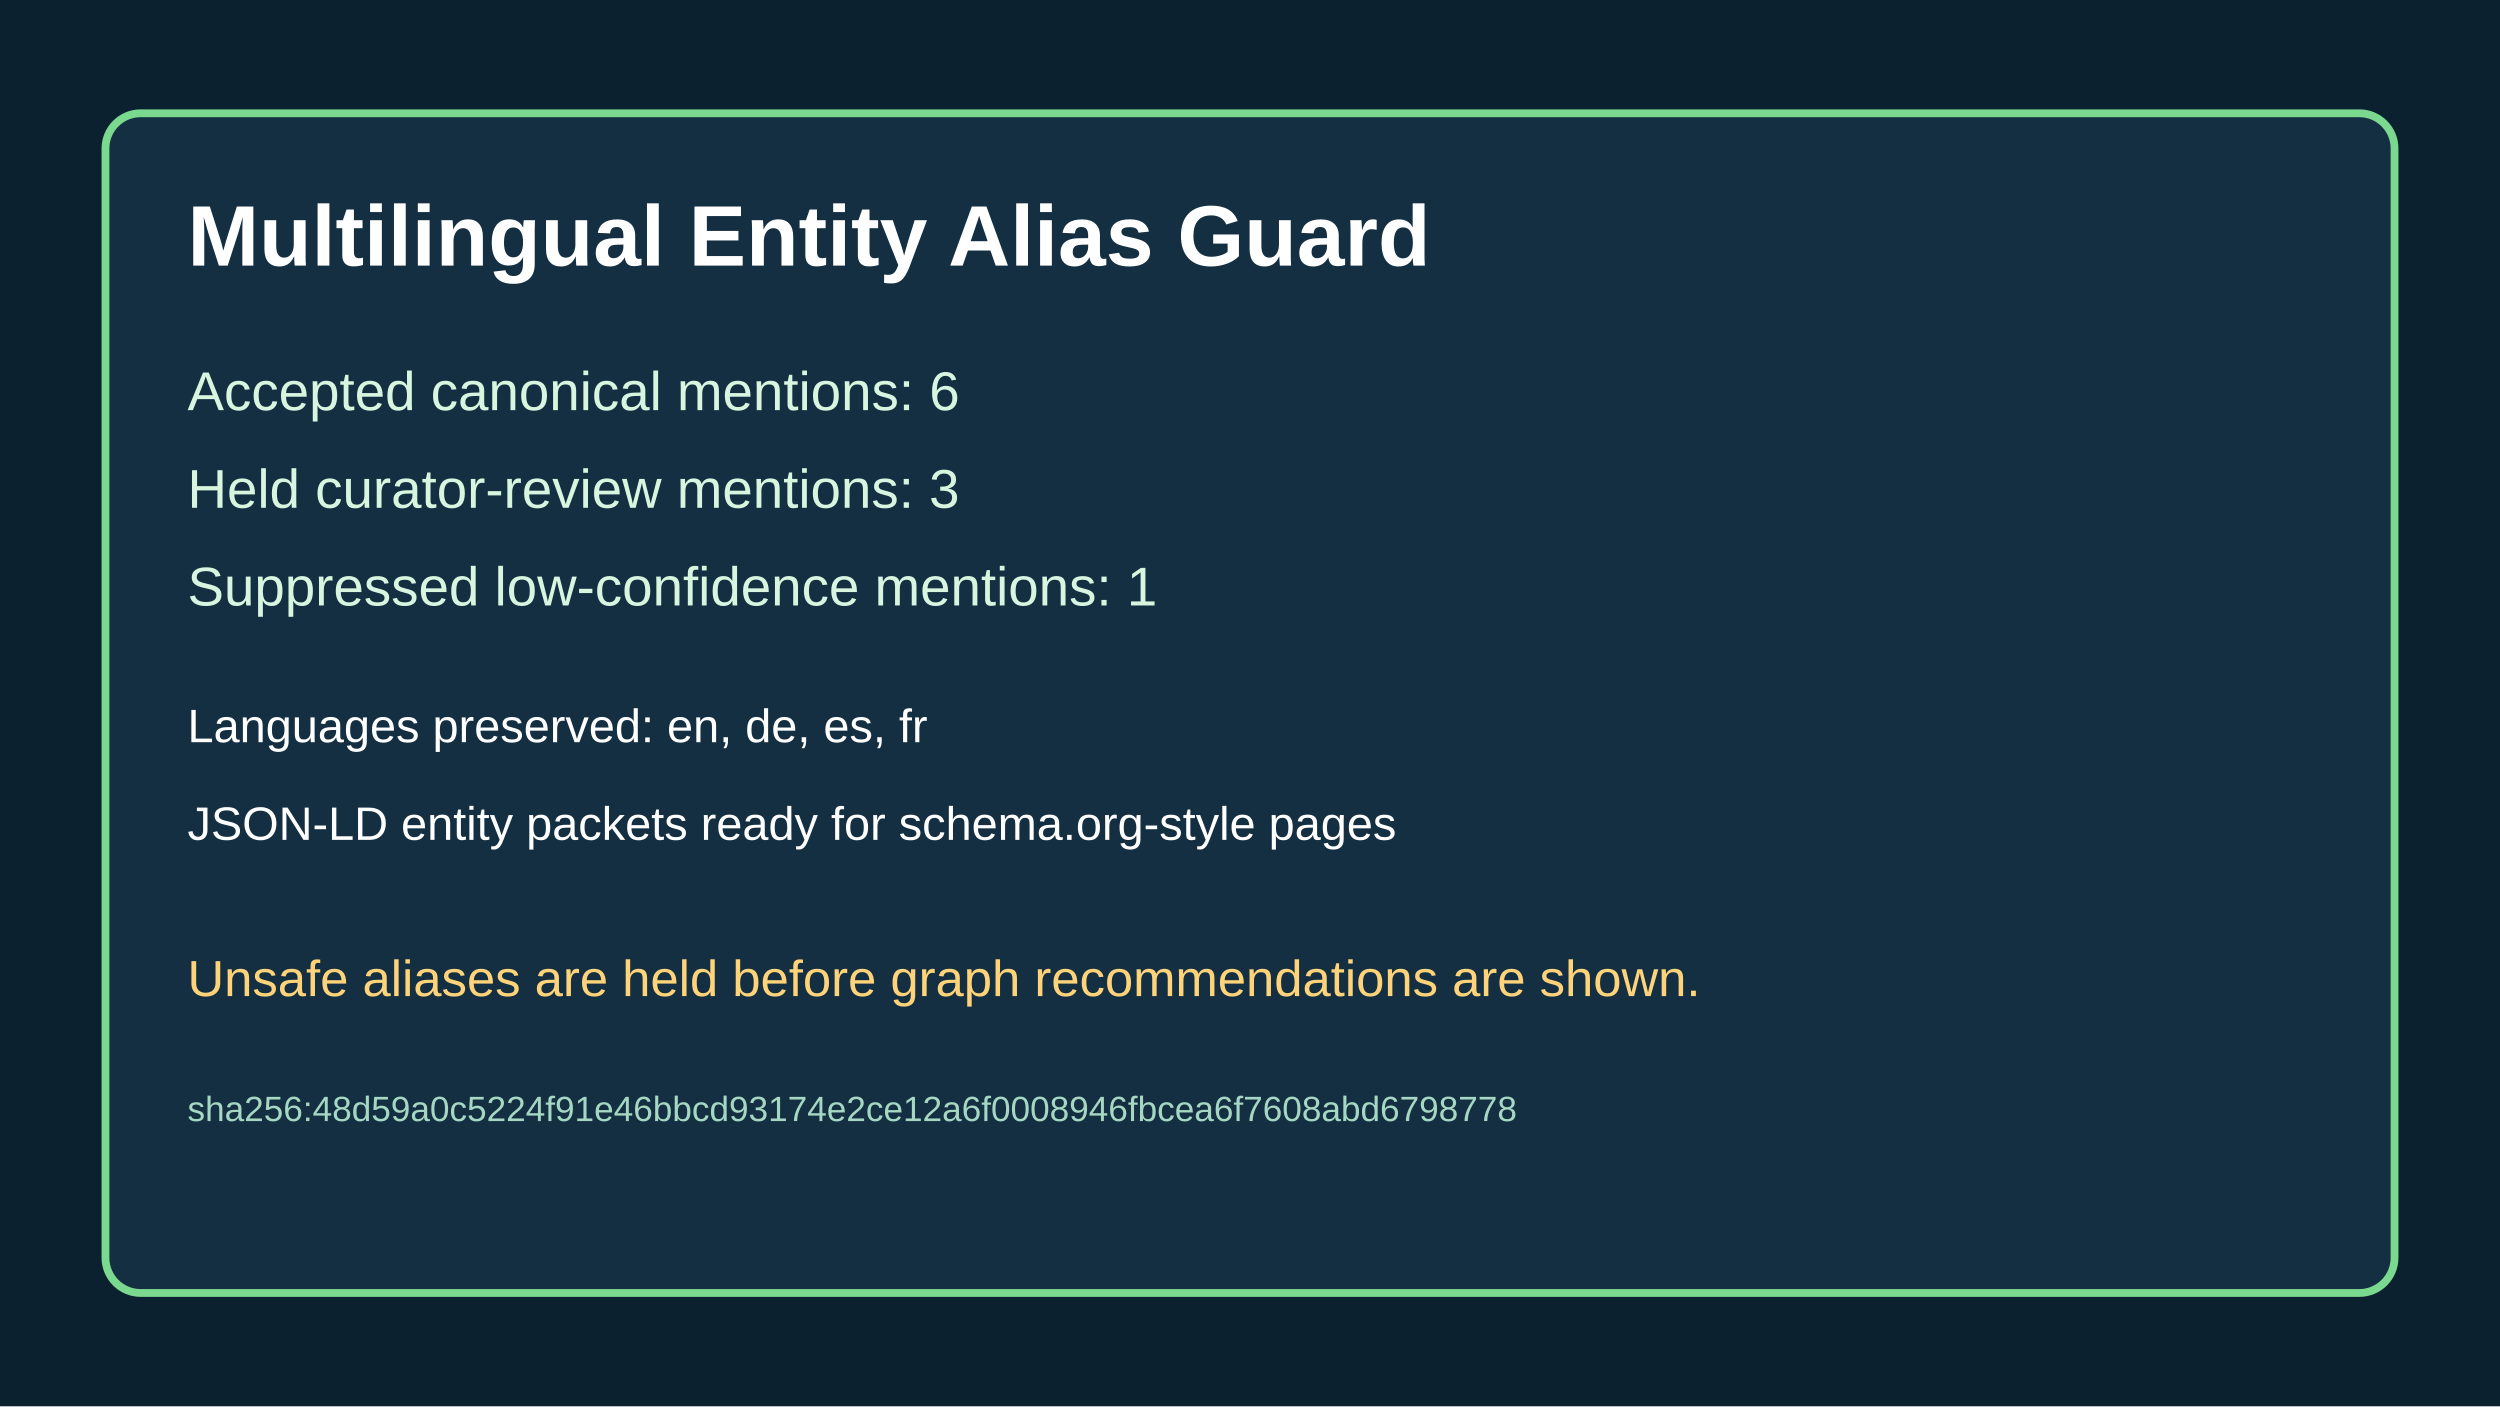
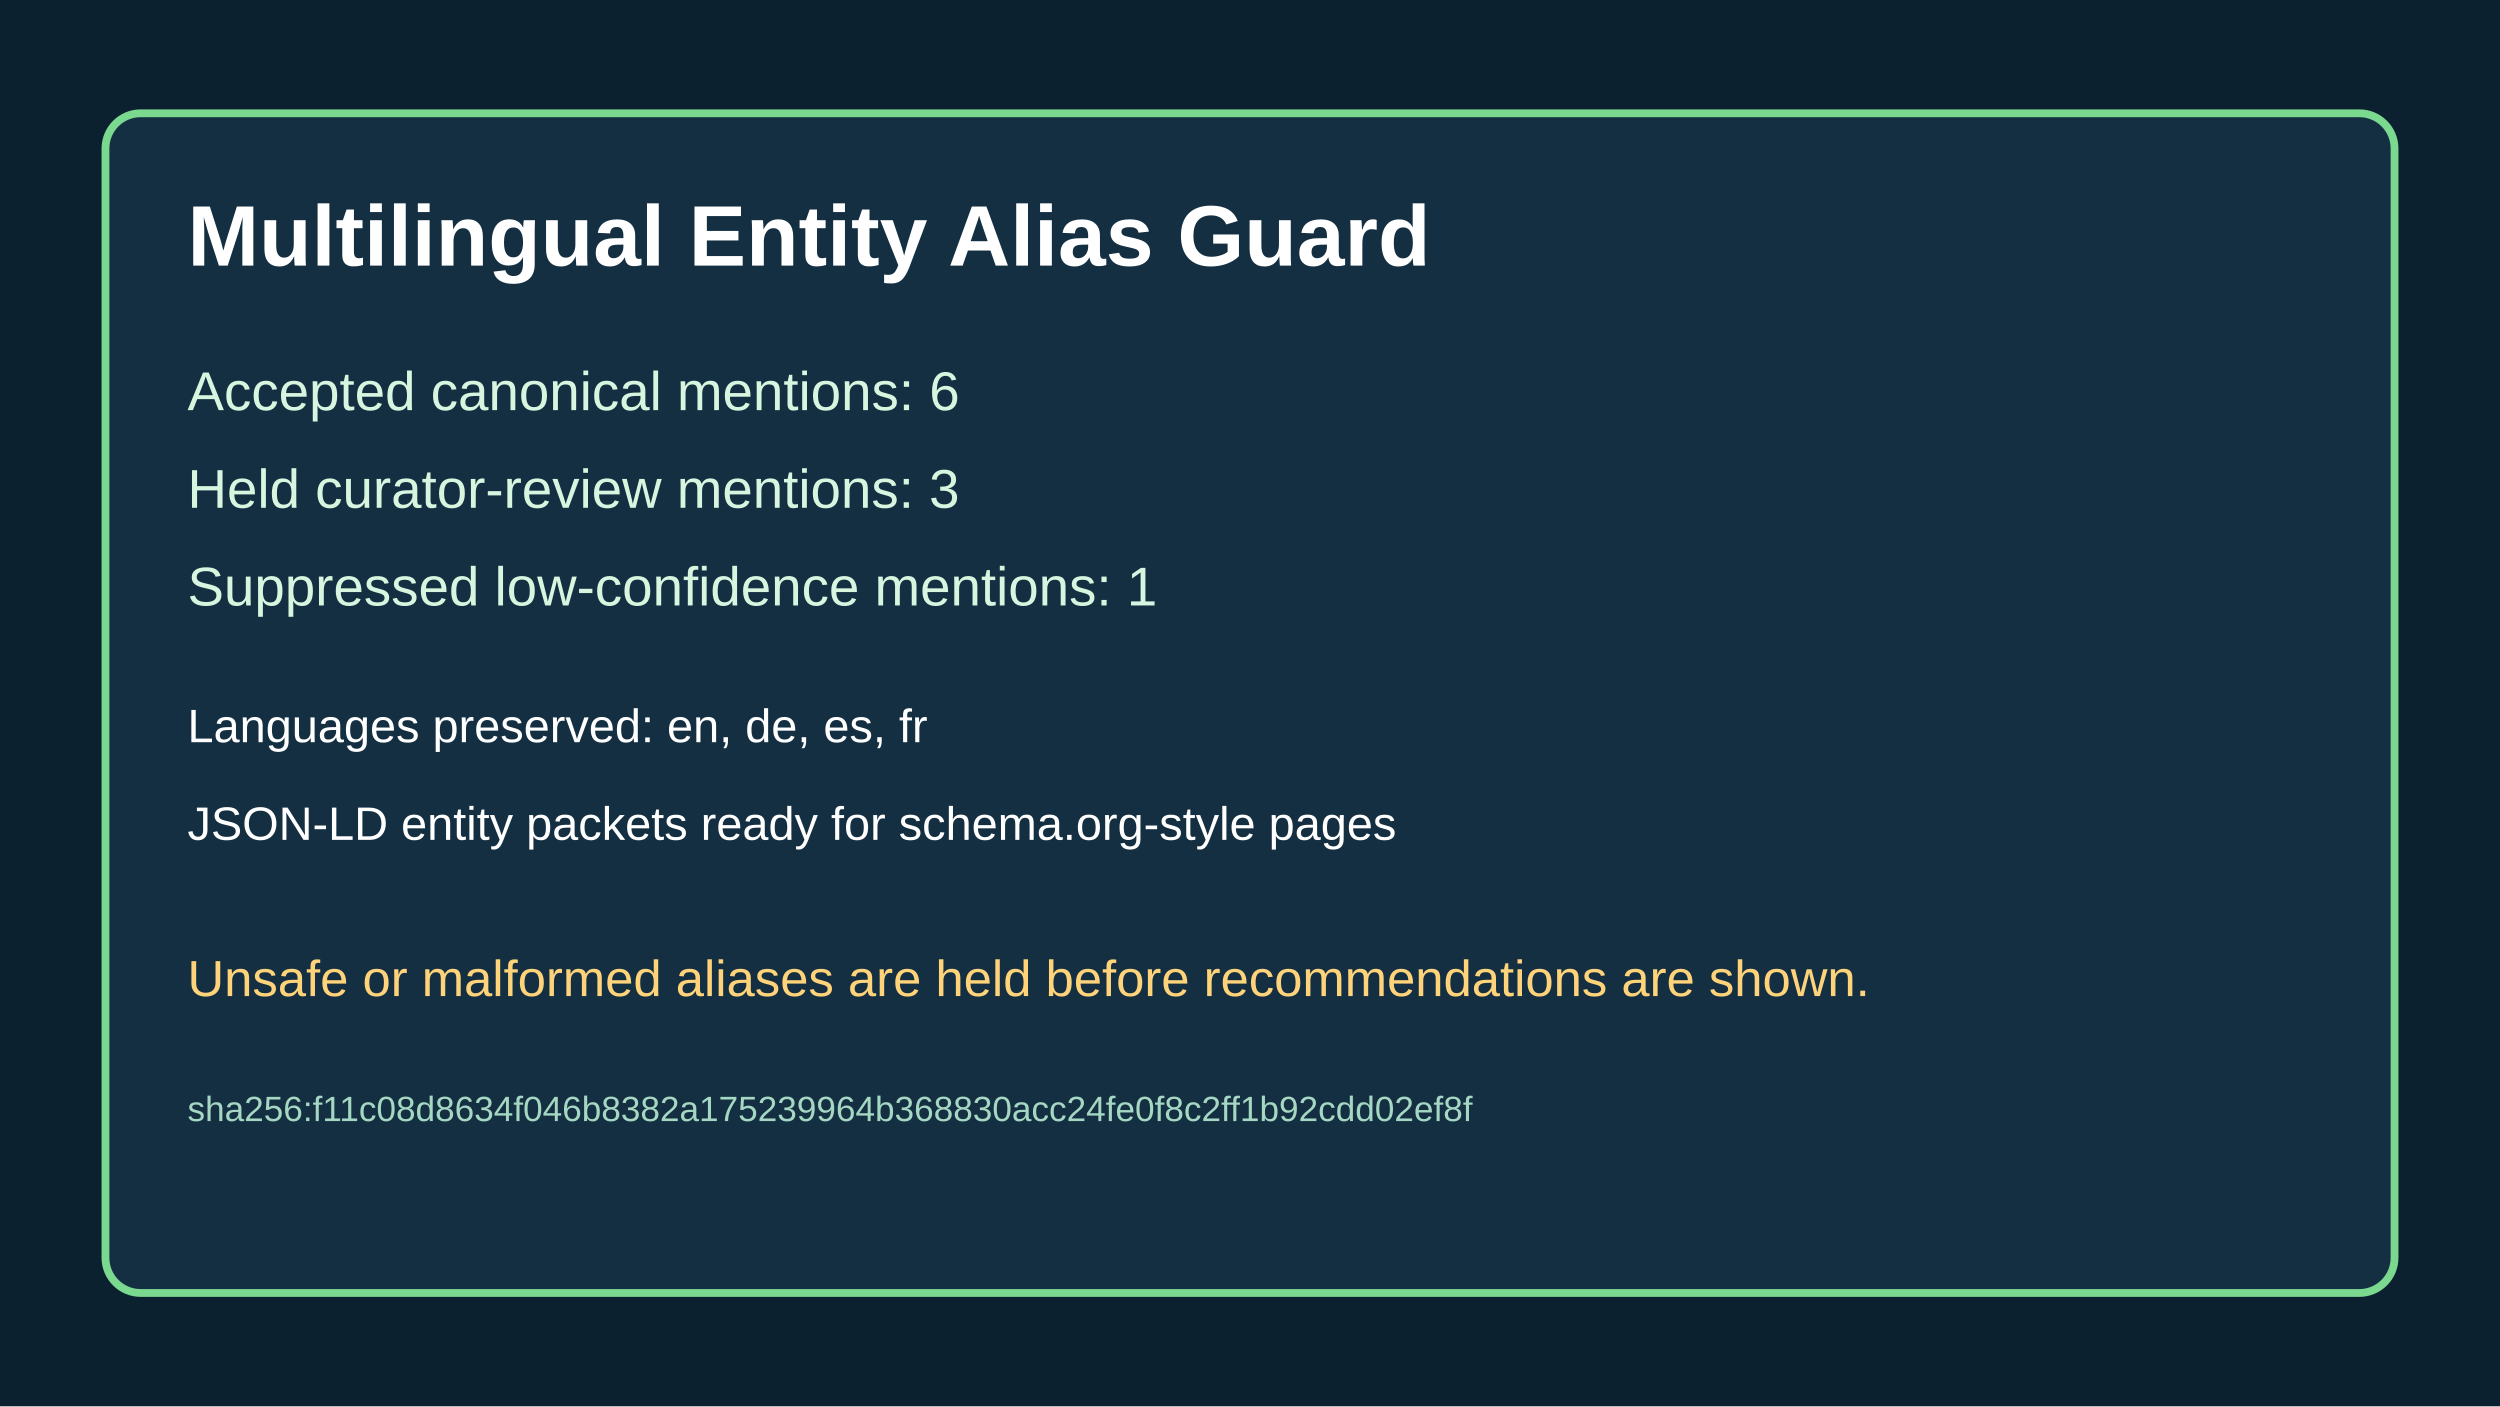
<svg xmlns="http://www.w3.org/2000/svg" width="1280" height="720" viewBox="0 0 1280 720">
  <rect width="1280" height="720" fill="#0c2130" />
  <rect x="54" y="58" width="1172" height="604" rx="18" fill="#142f42" stroke="#7bd88f" stroke-width="4" />
  <text x="96" y="136" fill="#ffffff" font-family="Arial, sans-serif" font-size="44" font-weight="700">Multilingual Entity Alias Guard</text>
  <text x="96" y="210" fill="#d8f6df" font-family="Arial, sans-serif" font-size="28">Accepted canonical mentions: 6</text>
  <text x="96" y="260" fill="#d8f6df" font-family="Arial, sans-serif" font-size="28">Held curator-review mentions: 3</text>
  <text x="96" y="310" fill="#d8f6df" font-family="Arial, sans-serif" font-size="28">Suppressed low-confidence mentions: 1</text>
  <text x="96" y="380" fill="#ffffff" font-family="Arial, sans-serif" font-size="24">Languages preserved: en, de, es, fr</text>
  <text x="96" y="430" fill="#ffffff" font-family="Arial, sans-serif" font-size="24">JSON-LD entity packets ready for schema.org-style pages</text>
-   <text x="96" y="510" fill="#ffd37a" font-family="Arial, sans-serif" font-size="26">Unsafe aliases are held before graph recommendations are shown.</text>
-   <text x="96" y="574" fill="#a6d7c3" font-family="Arial, sans-serif" font-size="18">sha256:48d59a0c5224f91e46bbcd93174e2ce12a6f0008946fbcea6f7608abd6798778</text>
+   <text x="96" y="510" fill="#ffd37a" font-family="Arial, sans-serif" font-size="26">Unsafe or malformed aliases are held before recommendations are shown.</text>
+   <text x="96" y="574" fill="#a6d7c3" font-family="Arial, sans-serif" font-size="18">sha256:f11c08d8634f046b8382a175239964b368830acc24fe0f8c2ff1b92cdd02ef8f</text>
</svg>
